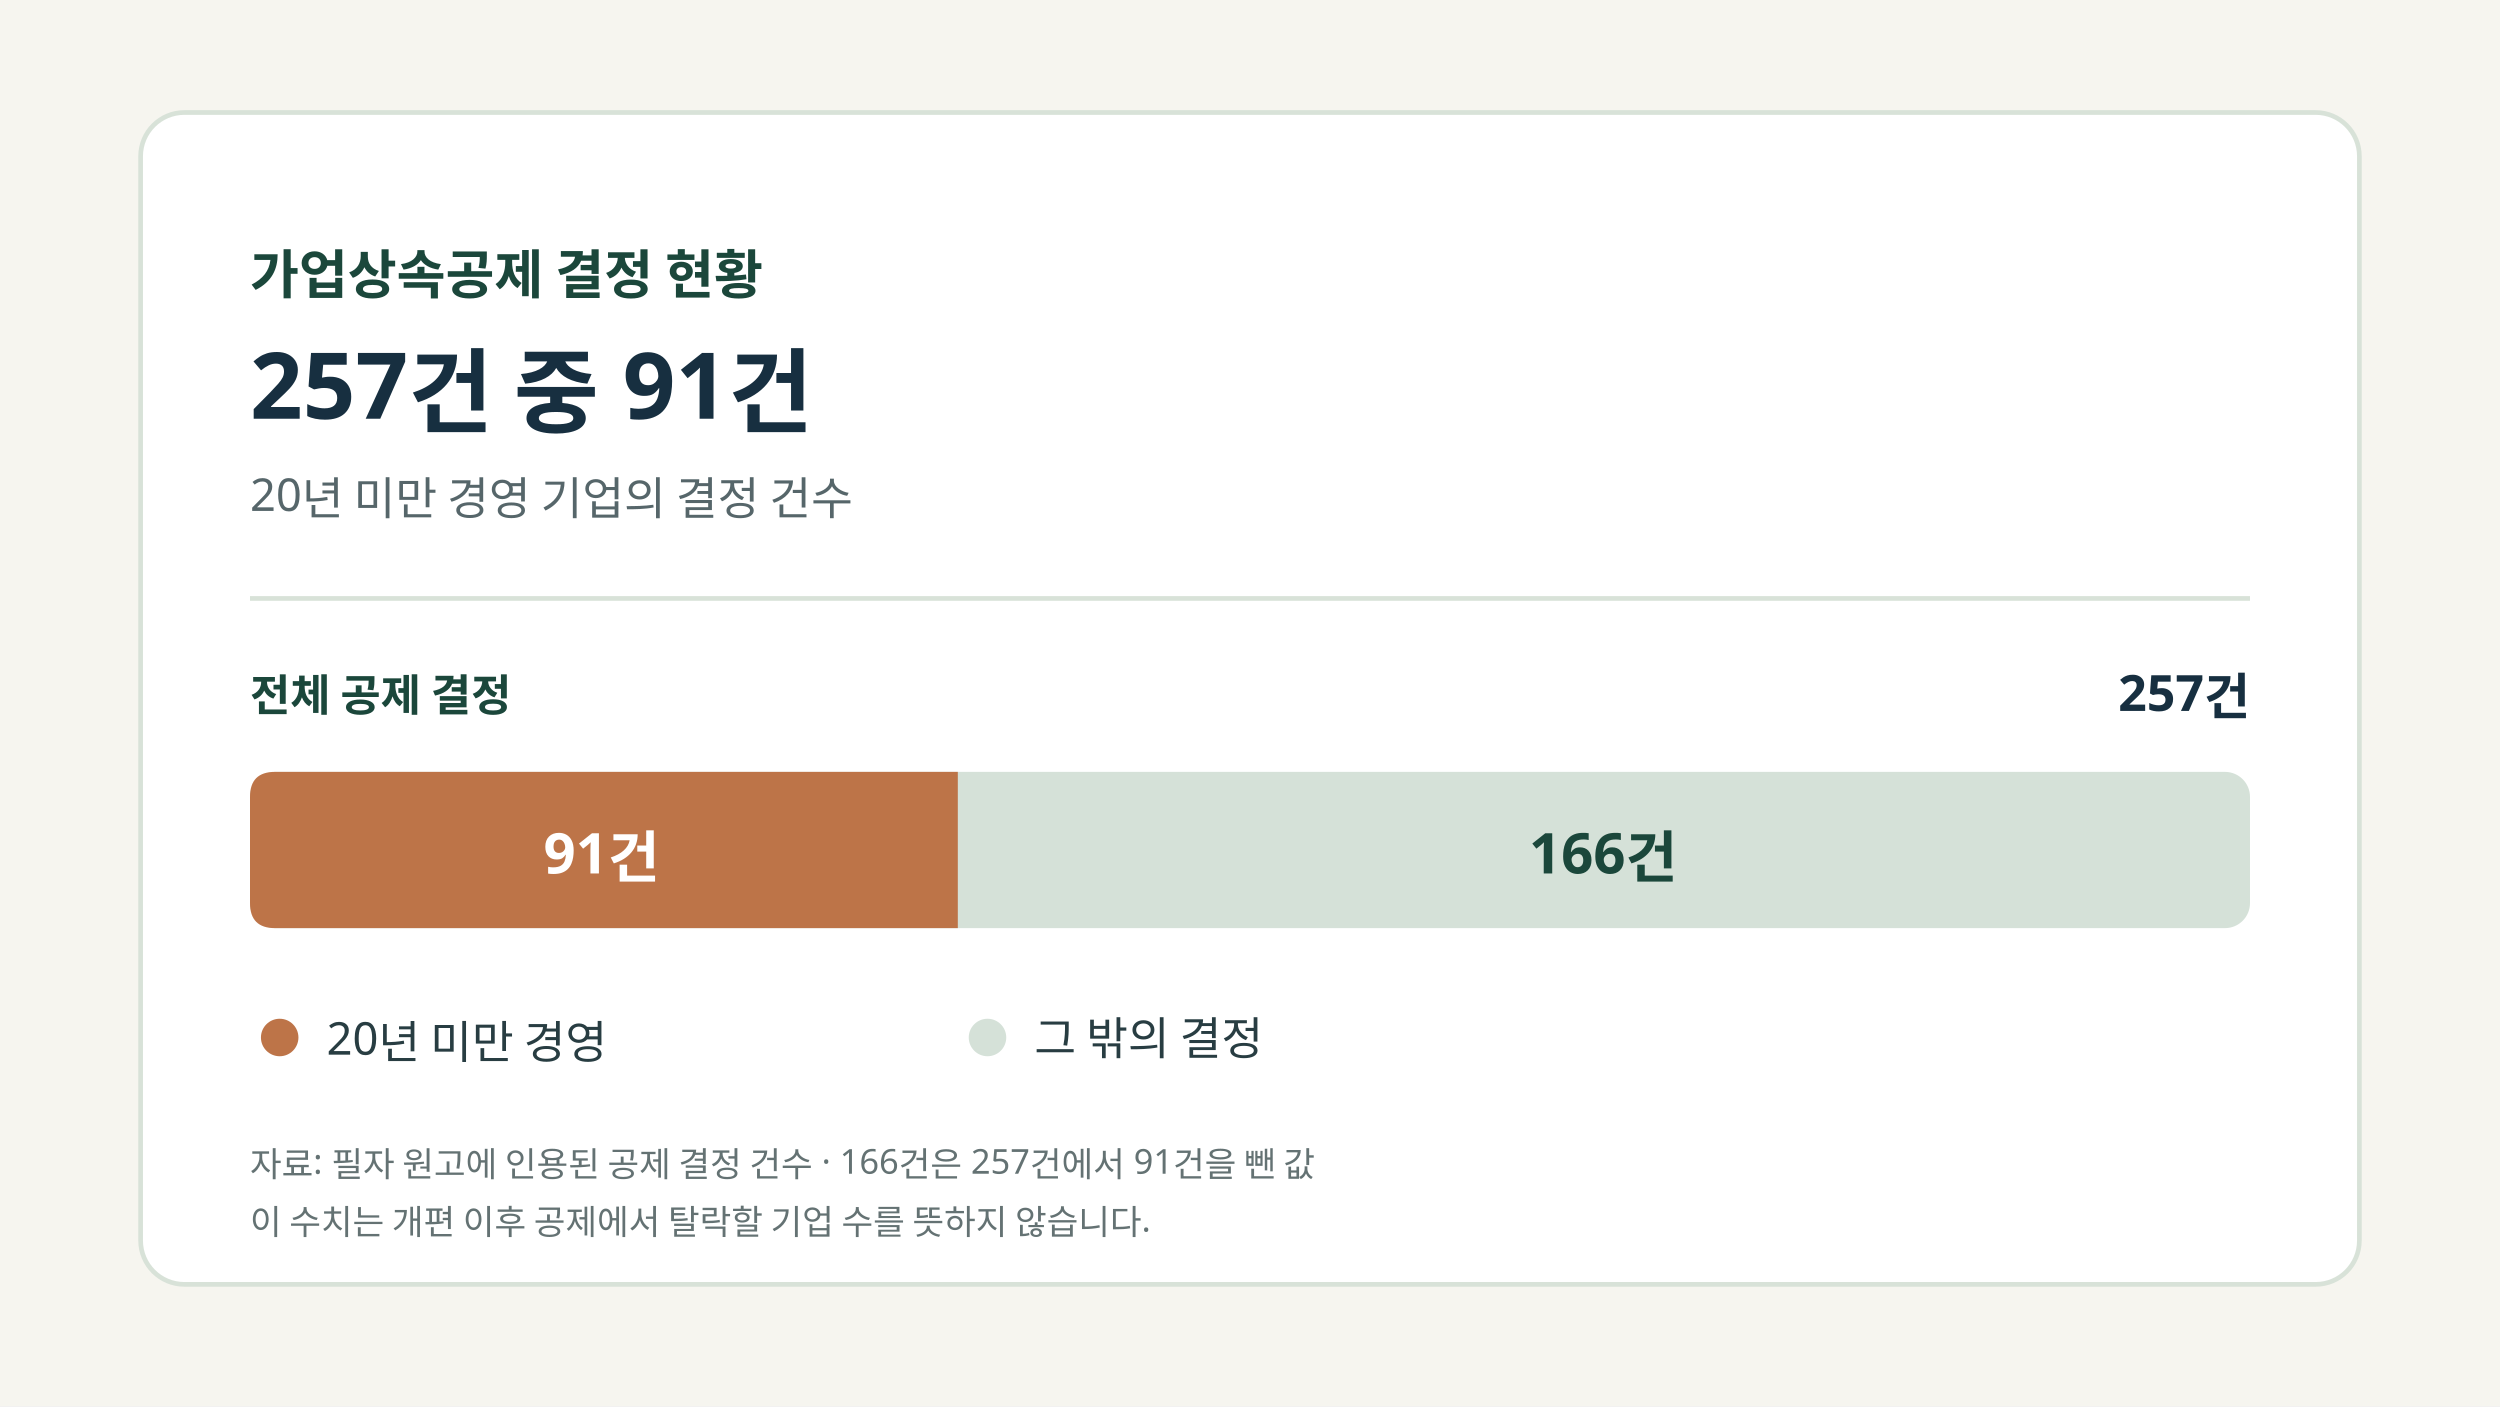
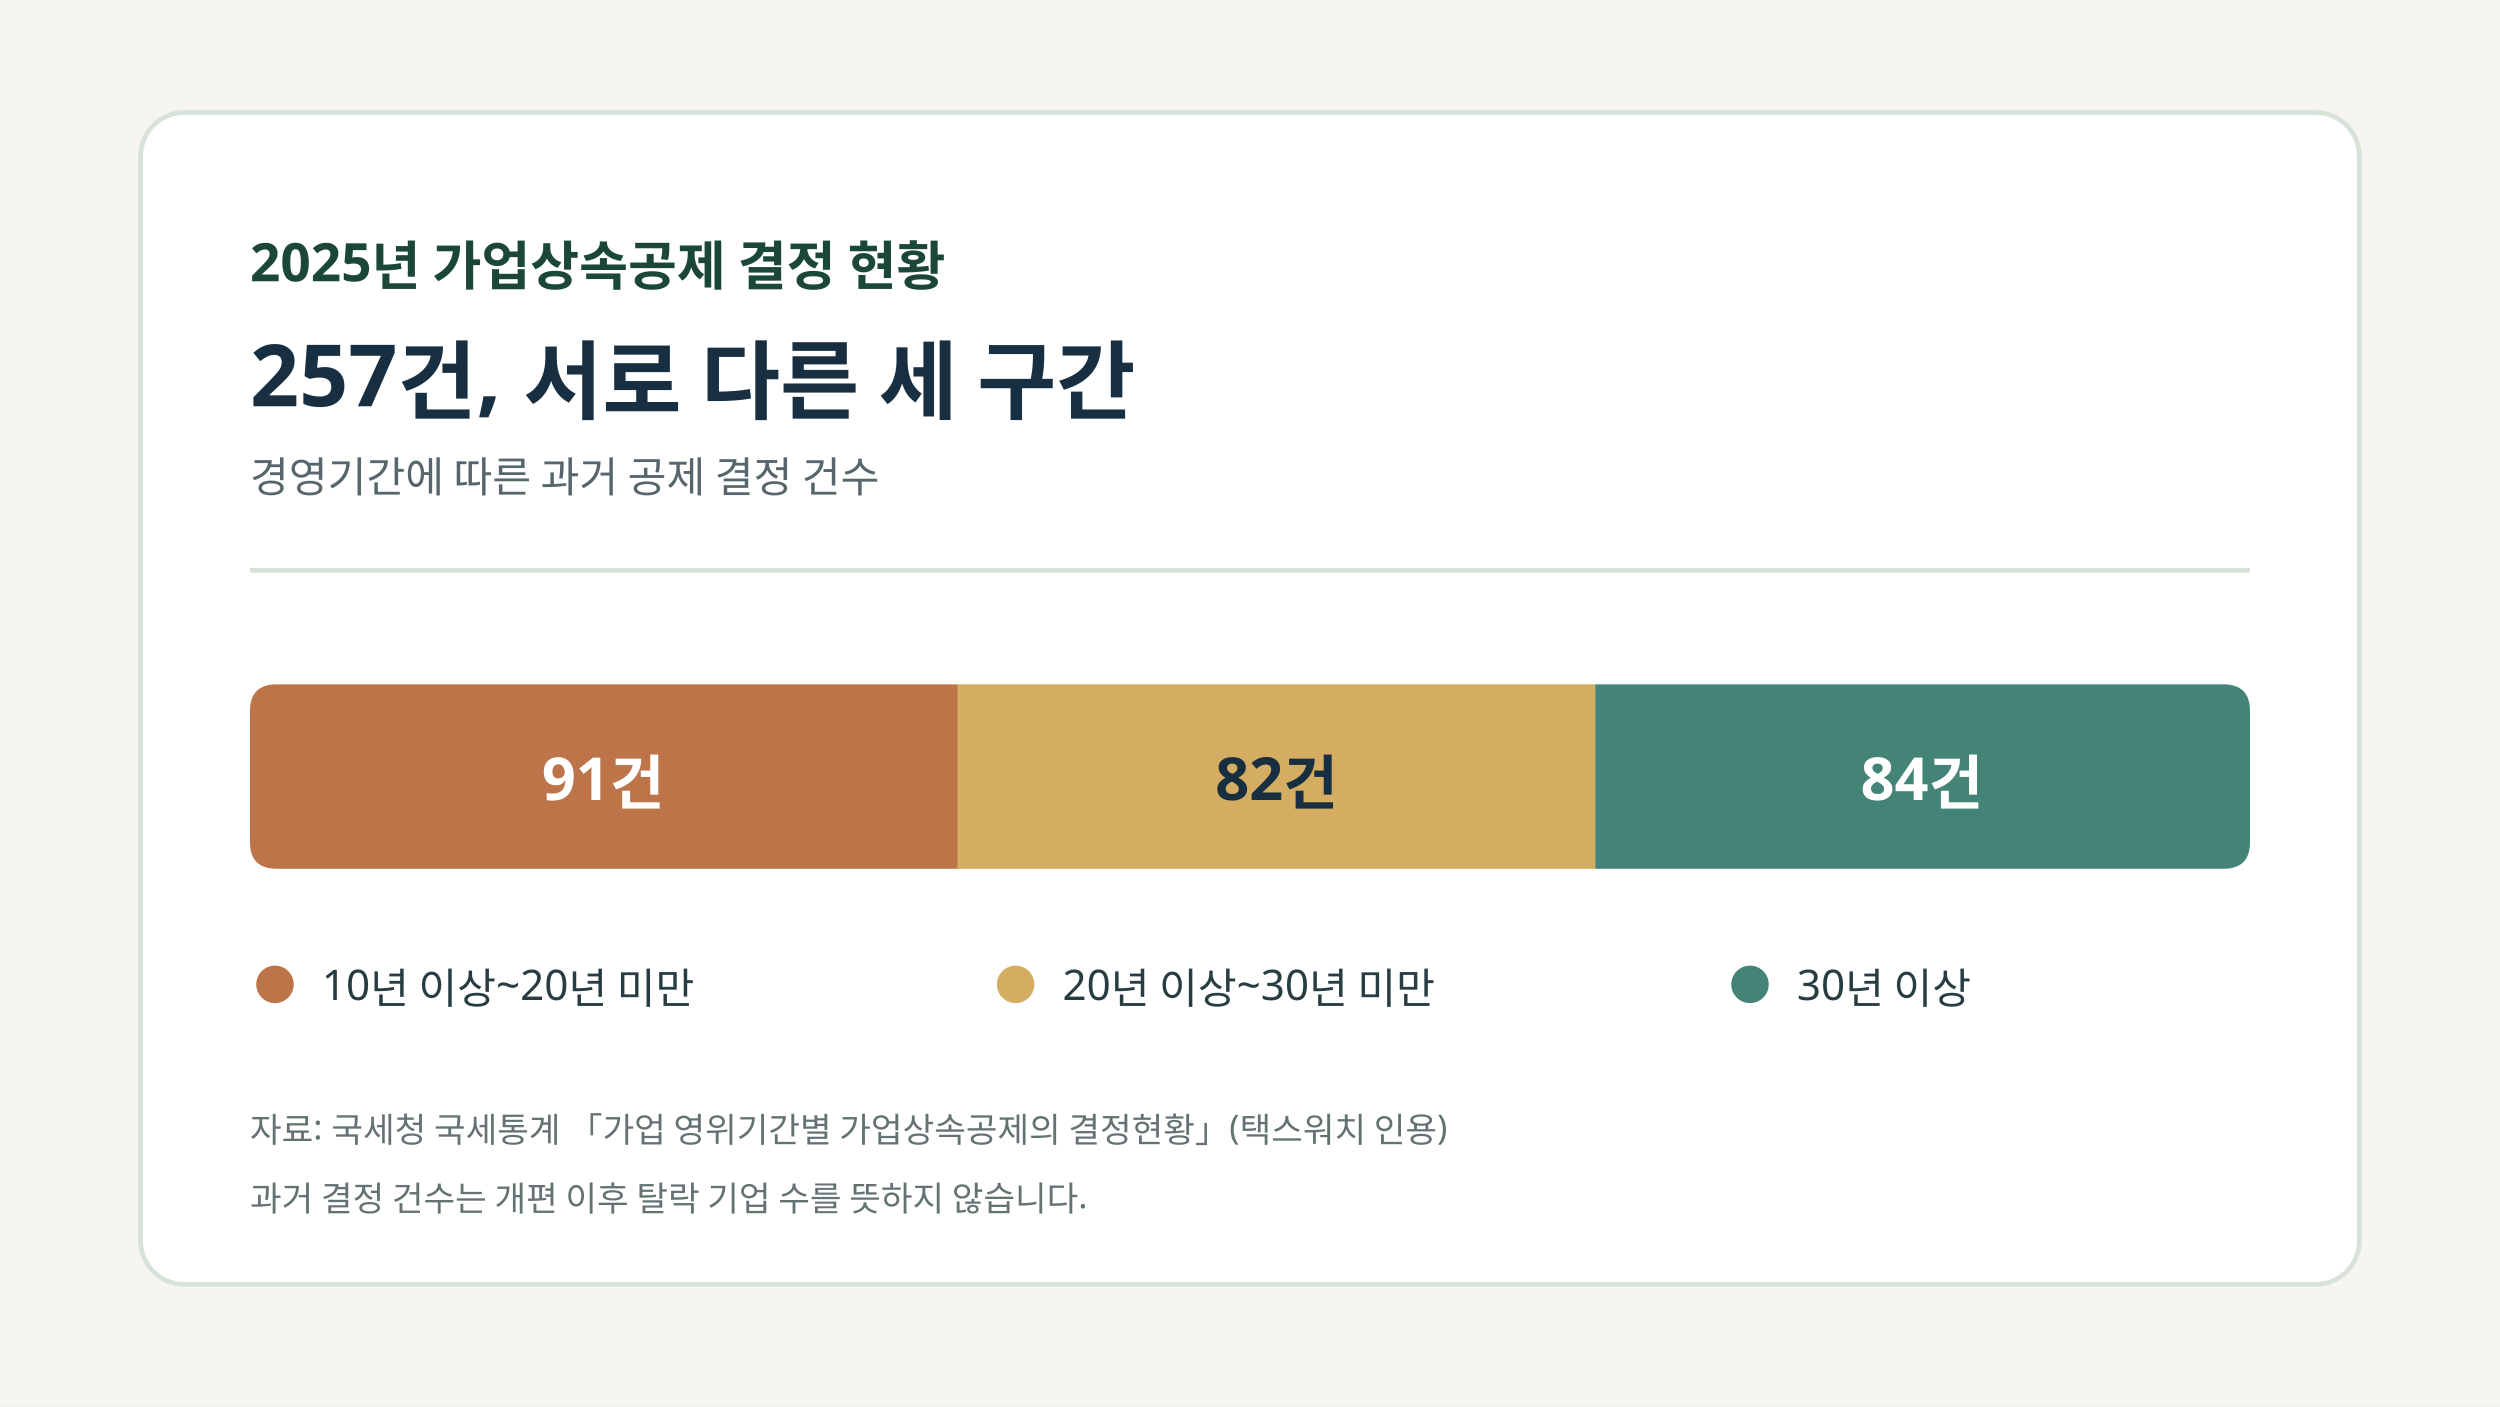
<svg xmlns="http://www.w3.org/2000/svg" viewBox="0 0 1600 900" role="img" aria-labelledby="chart-title chart-desc">
  <rect width="1600" height="900" fill="#f6f5ef" />
  <rect x="90" y="72" width="1420" height="750" rx="28" fill="#fff" stroke="#d8e2d8" stroke-width="3" />
-   <text x="160" y="188" fill="#1b473b" font-family="Noto Sans KR, Apple SD Gothic Neo, sans-serif" font-size="34" font-weight="700">가업상속공제 결정 현황</text>
-   <text x="160" y="268" fill="#172f40" font-family="Noto Sans KR, Apple SD Gothic Neo, sans-serif" font-size="59" font-weight="800">257건 중 91건</text>
-   <text x="160" y="327" fill="#56666a" font-family="Noto Sans KR, Apple SD Gothic Neo, sans-serif" font-size="29">20년 미만 경영 기업의 결정 건수</text>
-   <line x1="160" y1="383" x2="1440" y2="383" stroke="#d8e2d8" stroke-width="3" />
-   <text x="160" y="455" fill="#1b473b" font-family="Noto Sans KR, Apple SD Gothic Neo, sans-serif" font-size="28" font-weight="700">전체 공제 결정</text>
-   <text x="1440" y="455" fill="#172f40" text-anchor="end" font-family="Noto Sans KR, Apple SD Gothic Neo, sans-serif" font-size="32" font-weight="800">257건</text>
-   <rect x="160" y="494" width="1280" height="100" rx="16" fill="#d5e1d8" />
-   <path d="M176 494h437v100H176q-16 0-16-16v-68q0-16 16-16z" fill="#bd7448" />
-   <text x="385" y="559" text-anchor="middle" fill="#fff" font-family="Noto Sans KR, Apple SD Gothic Neo, sans-serif" font-size="36" font-weight="800">91건</text>
-   <text x="1026" y="559" text-anchor="middle" fill="#1b473b" font-family="Noto Sans KR, Apple SD Gothic Neo, sans-serif" font-size="36" font-weight="800">166건</text>
-   <circle cx="179" cy="664" r="12" fill="#bd7448" />
-   <text x="209" y="675" fill="#283d42" font-family="Noto Sans KR, Apple SD Gothic Neo, sans-serif" font-size="29">20년 미만 경영</text>
-   <circle cx="632" cy="664" r="12" fill="#d5e1d8" />
-   <text x="662" y="675" fill="#283d42" font-family="Noto Sans KR, Apple SD Gothic Neo, sans-serif" font-size="29">그 밖의 결정</text>
-   <text x="160" y="753" fill="#647273" font-family="Noto Sans KR, Apple SD Gothic Neo, sans-serif" font-size="22">자료: 필자 원고에 인용된 공제 결정 건수 · 166건은 257건에서 91건을 뺀 값</text>
-   <text x="160" y="790" fill="#647273" font-family="Noto Sans KR, Apple SD Gothic Neo, sans-serif" font-size="22">이 수치는 개편 이후 공제에서 탈락할 기업 수를 뜻하지 않습니다.</text>
+   <text x="160" y="180" fill="#1b473b" font-family="Noto Sans KR, Apple SD Gothic Neo, sans-serif" font-size="34" font-weight="700">2025년 가업상속공제 결정 현황</text>
+   <text x="160" y="260" fill="#172f40" font-family="Noto Sans KR, Apple SD Gothic Neo, sans-serif" font-size="55" font-weight="800">257건, 서로 다른 세 구간</text>
+   <text x="160" y="315" fill="#56666a" font-family="Noto Sans KR, Apple SD Gothic Neo, sans-serif" font-size="27">경영기간에 따른 과거 공제 결정 건수</text>
+   <line x1="160" y1="365" x2="1440" y2="365" stroke="#d8e2d8" stroke-width="3" />
+   <rect x="160" y="438" width="1280" height="118" rx="17" fill="#d5e1d8" />
+   <path d="M177 438h436v118H177q-17 0-17-17v-84q0-17 17-17z" fill="#bd7448" />
+   <rect x="613" y="438" width="408" height="118" fill="#d4ad62" />
+   <path d="M1021 438h402q17 0 17 17v84q0 17-17 17h-402z" fill="#448477" />
+   <text x="386" y="512" fill="#fff" text-anchor="middle" font-family="Noto Sans KR, Apple SD Gothic Neo, sans-serif" font-size="38" font-weight="800">91건</text>
+   <text x="817" y="512" fill="#172f40" text-anchor="middle" font-family="Noto Sans KR, Apple SD Gothic Neo, sans-serif" font-size="38" font-weight="800">82건</text>
+   <text x="1230" y="512" fill="#fff" text-anchor="middle" font-family="Noto Sans KR, Apple SD Gothic Neo, sans-serif" font-size="38" font-weight="800">84건</text>
+   <circle cx="176" cy="630" r="12" fill="#bd7448" />
+   <text x="206" y="640" fill="#283d42" font-family="Noto Sans KR, Apple SD Gothic Neo, sans-serif" font-size="27">10년 이상~20년 미만</text>
+   <circle cx="650" cy="630" r="12" fill="#d4ad62" />
+   <text x="680" y="640" fill="#283d42" font-family="Noto Sans KR, Apple SD Gothic Neo, sans-serif" font-size="27">20년 이상~30년 미만</text>
+   <circle cx="1120" cy="630" r="12" fill="#448477" />
+   <text x="1150" y="640" fill="#283d42" font-family="Noto Sans KR, Apple SD Gothic Neo, sans-serif" font-size="27">30년 이상</text>
+   <text x="160" y="731" fill="#647273" font-family="Noto Sans KR, Apple SD Gothic Neo, sans-serif" font-size="22">자료: 국세청 국세통계 「가업 영위기간별 가업상속공제의 결정현황」(택스워치 인용)</text>
+   <text x="160" y="775" fill="#647273" font-family="Noto Sans KR, Apple SD Gothic Neo, sans-serif" font-size="22">과거 결정 건수는 개편 이후 탈락 기업 수를 뜻하지 않습니다.</text>
</svg>
